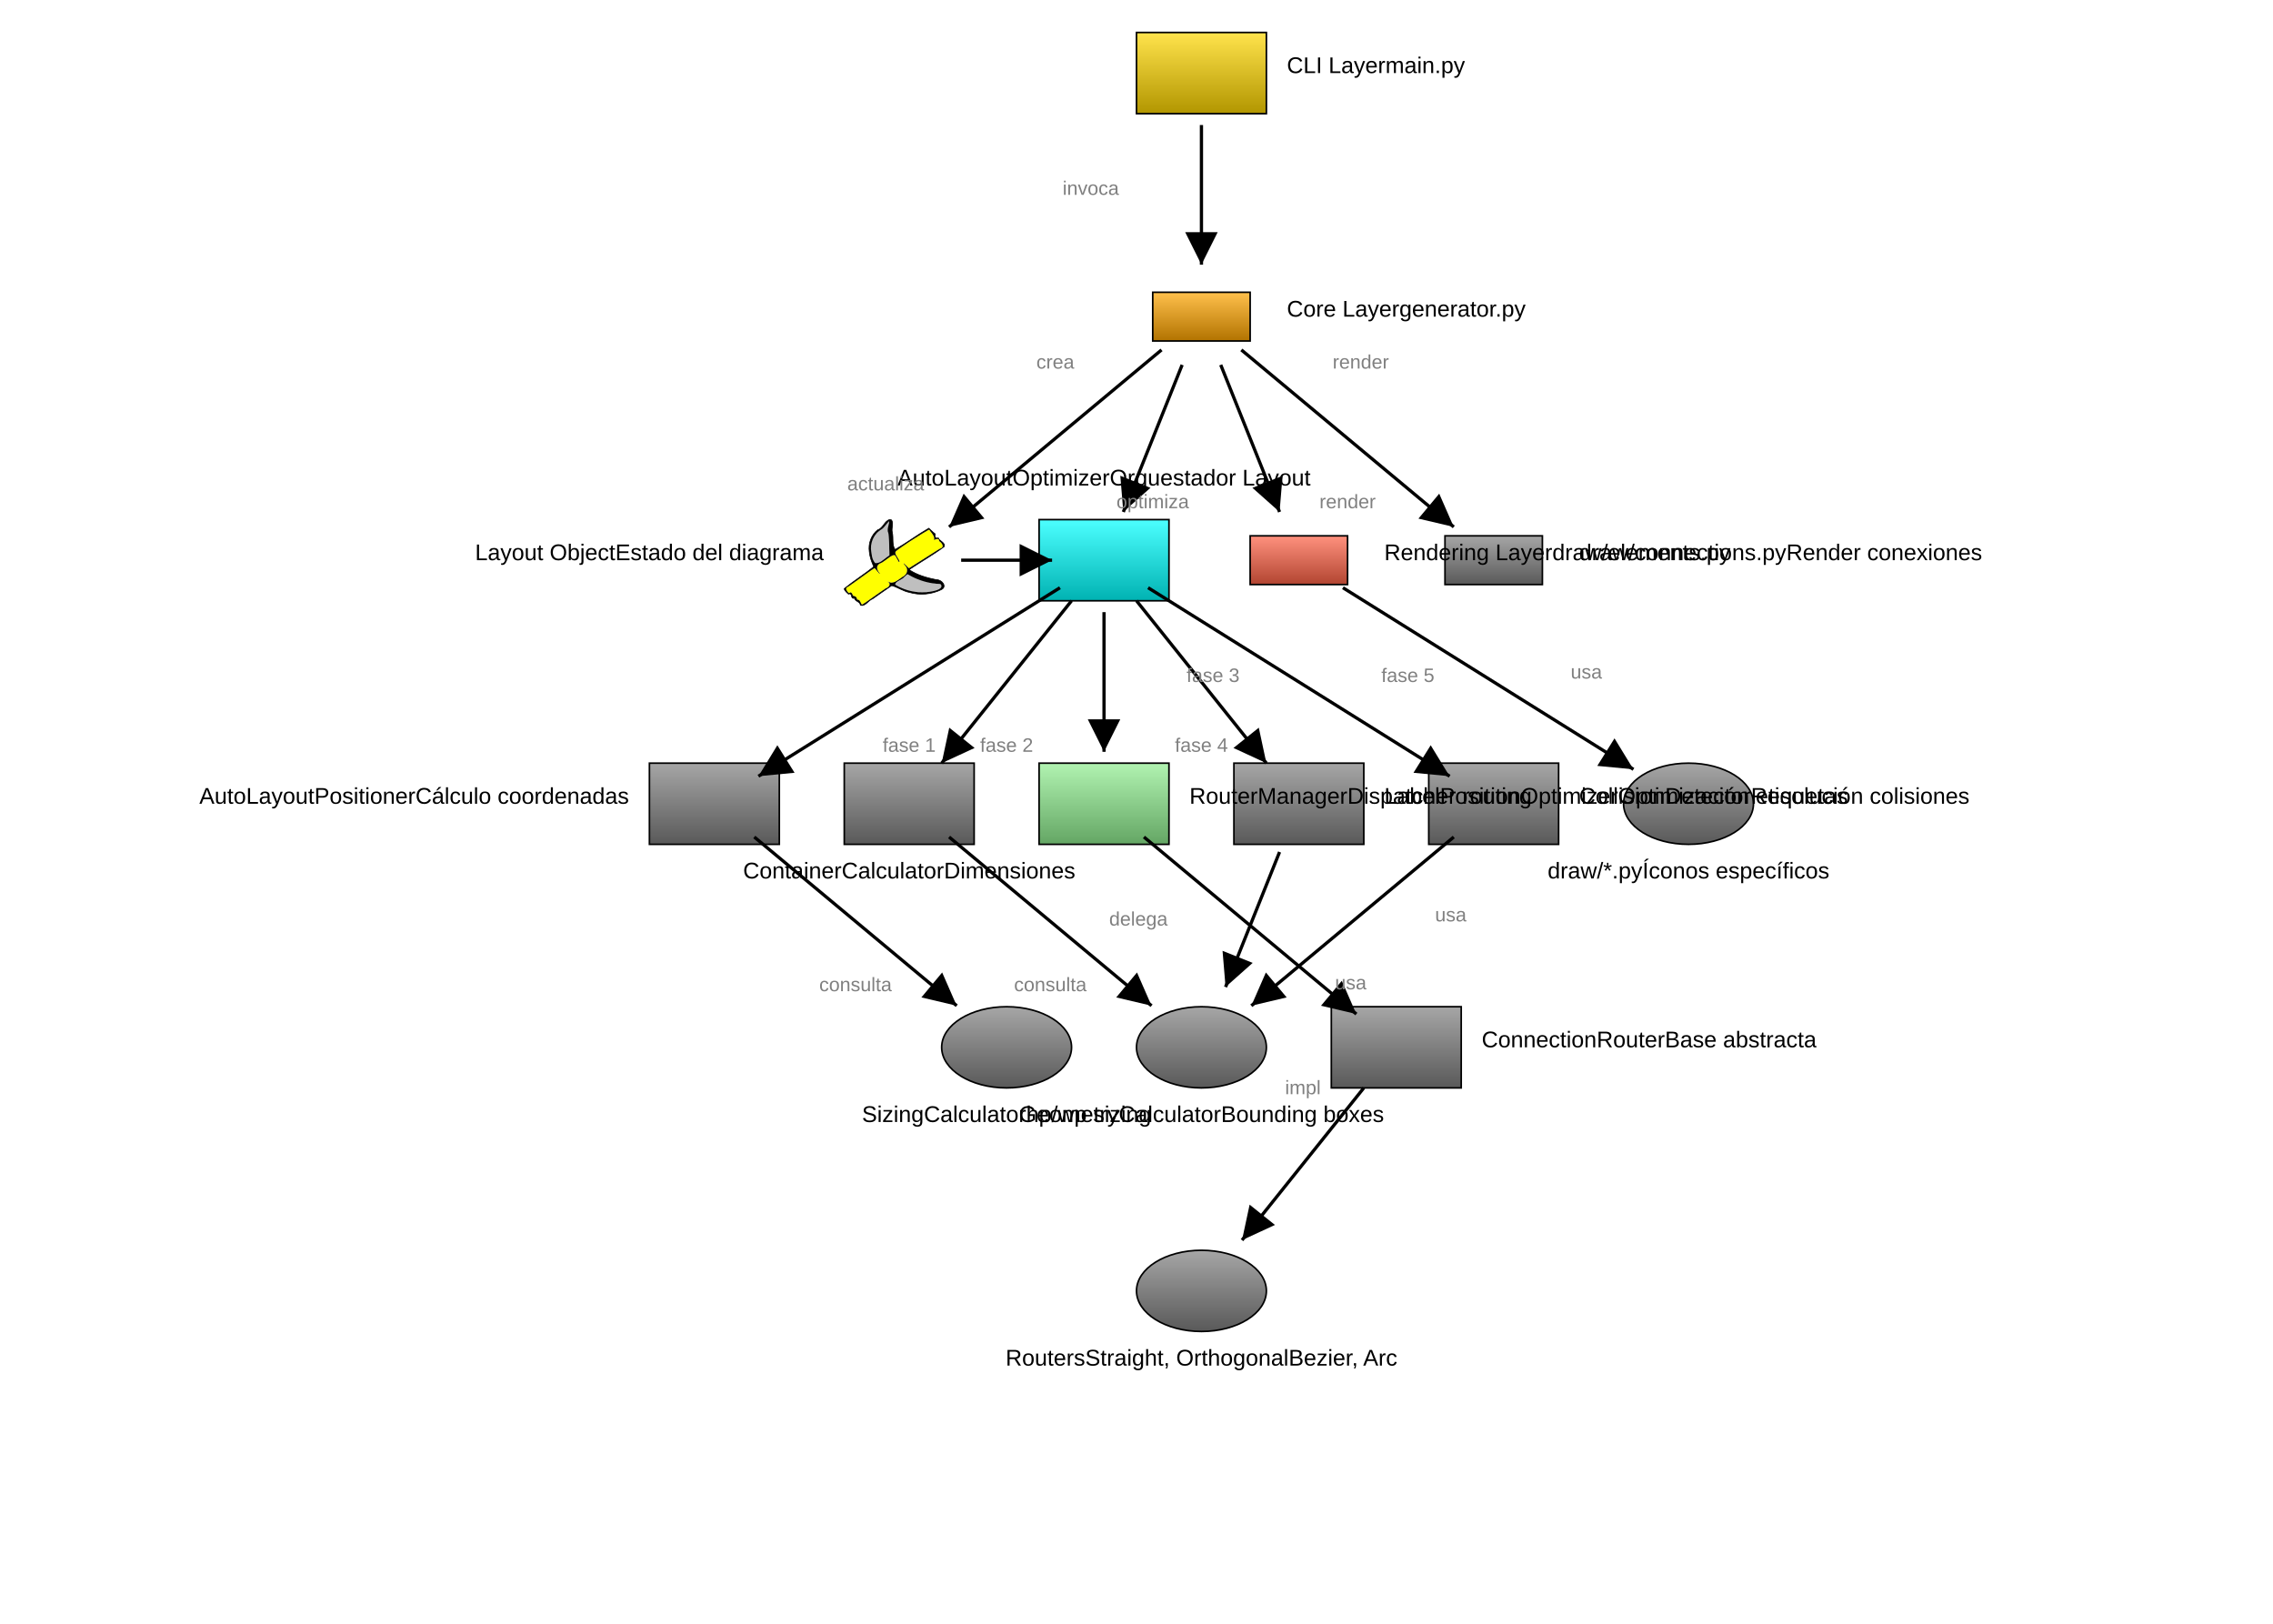
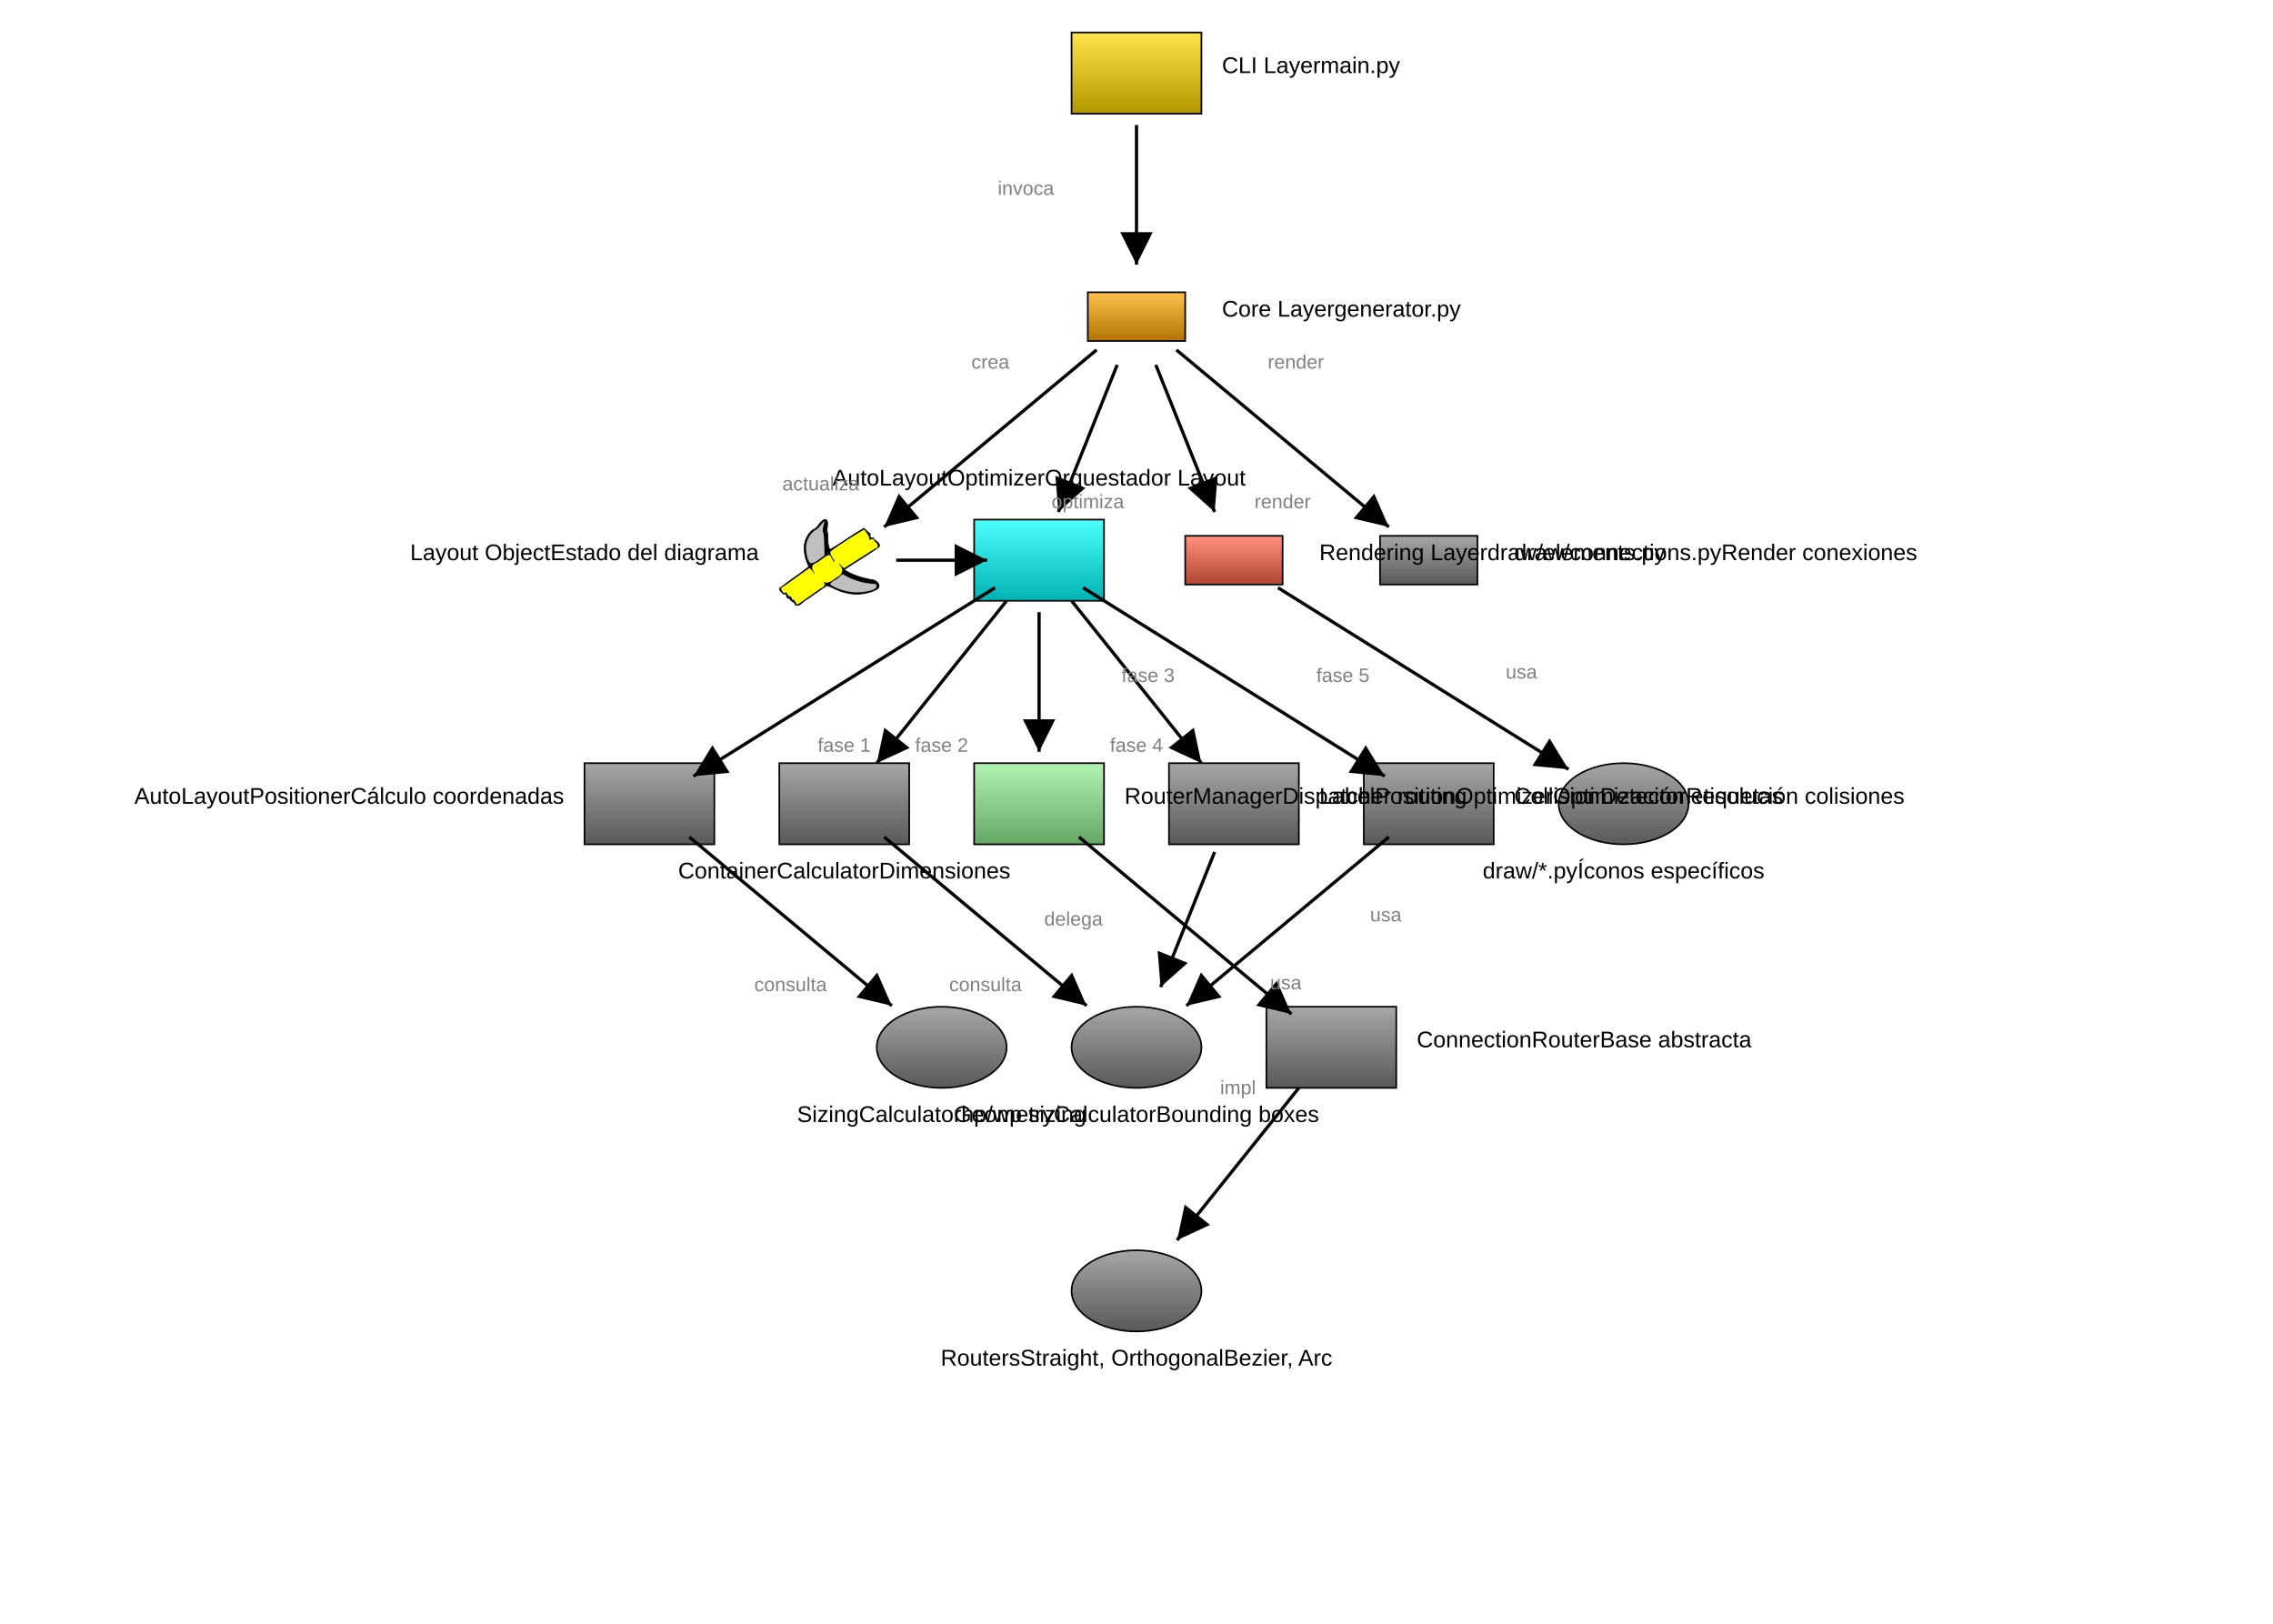
<svg xmlns="http://www.w3.org/2000/svg" baseProfile="full" height="1000" version="1.1" viewBox="0,0,1400,1000" width="1400">
  <defs>
    <marker id="arrow-end" markerHeight="10" markerWidth="10" orient="auto" refX="10" refY="5">
      <path d="M 0 0 L 10 5 L 0 10 z" fill="black" />
    </marker>
    <marker id="arrow-start" markerHeight="10" markerWidth="10" orient="auto" refX="0" refY="5">
      <path d="M 10 0 L 0 5 L 10 10 z" fill="black" />
    </marker>
    <linearGradient id="gradient-cli" x1="0%" x2="0%" y1="0%" y2="100%">
      <stop offset="0%" stop-color="#ffe34c" />
      <stop offset="100%" stop-color="#b29600" />
    </linearGradient>
    <linearGradient id="gradient-generator" x1="0%" x2="0%" y1="0%" y2="100%">
      <stop offset="0%" stop-color="#ffc04c" />
      <stop offset="100%" stop-color="#b27300" />
    </linearGradient>
    <linearGradient id="gradient-optimizer" x1="0%" x2="0%" y1="0%" y2="100%">
      <stop offset="0%" stop-color="#4cffff" />
      <stop offset="100%" stop-color="#00b2b2" />
    </linearGradient>
    <linearGradient id="gradient-positioner" x1="0%" x2="0%" y1="0%" y2="100%">
      <stop offset="0%" stop-color="#a6a6a6" />
      <stop offset="100%" stop-color="#595959" />
    </linearGradient>
    <linearGradient id="gradient-container-calc" x1="0%" x2="0%" y1="0%" y2="100%">
      <stop offset="0%" stop-color="#a6a6a6" />
      <stop offset="100%" stop-color="#595959" />
    </linearGradient>
    <linearGradient id="gradient-sizing" x1="0%" x2="0%" y1="0%" y2="100%">
      <stop offset="0%" stop-color="#a6a6a6" />
      <stop offset="100%" stop-color="#595959" />
    </linearGradient>
    <linearGradient id="gradient-geometry" x1="0%" x2="0%" y1="0%" y2="100%">
      <stop offset="0%" stop-color="#a6a6a6" />
      <stop offset="100%" stop-color="#595959" />
    </linearGradient>
    <linearGradient id="gradient-router-manager" x1="0%" x2="0%" y1="0%" y2="100%">
      <stop offset="0%" stop-color="#b1f3b1" />
      <stop offset="100%" stop-color="#64a664" />
    </linearGradient>
    <linearGradient id="gradient-router-base" x1="0%" x2="0%" y1="0%" y2="100%">
      <stop offset="0%" stop-color="#a6a6a6" />
      <stop offset="100%" stop-color="#595959" />
    </linearGradient>
    <linearGradient id="gradient-routers" x1="0%" x2="0%" y1="0%" y2="100%">
      <stop offset="0%" stop-color="#a6a6a6" />
      <stop offset="100%" stop-color="#595959" />
    </linearGradient>
    <linearGradient id="gradient-label-opt" x1="0%" x2="0%" y1="0%" y2="100%">
      <stop offset="0%" stop-color="#a6a6a6" />
      <stop offset="100%" stop-color="#595959" />
    </linearGradient>
    <linearGradient id="gradient-collision-det" x1="0%" x2="0%" y1="0%" y2="100%">
      <stop offset="0%" stop-color="#a6a6a6" />
      <stop offset="100%" stop-color="#595959" />
    </linearGradient>
    <linearGradient id="gradient-draw-elements" x1="0%" x2="0%" y1="0%" y2="100%">
      <stop offset="0%" stop-color="#ff917e" />
      <stop offset="100%" stop-color="#b24531" />
    </linearGradient>
    <linearGradient id="gradient-draw-connections" x1="0%" x2="0%" y1="0%" y2="100%">
      <stop offset="0%" stop-color="#a6a6a6" />
      <stop offset="100%" stop-color="#595959" />
    </linearGradient>
    <linearGradient id="gradient-draw-icons" x1="0%" x2="0%" y1="0%" y2="100%">
      <stop offset="0%" stop-color="#a6a6a6" />
      <stop offset="100%" stop-color="#595959" />
    </linearGradient>
  </defs>
-   <rect fill="url(#gradient-cli)" height="50" stroke="black" width="80" x="700.0" y="20" />
-   <rect fill="url(#gradient-generator)" height="30.0" stroke="black" width="60.0" x="710.0" y="180.0" />
-   <path d="m 33.383,8e-4 c -3.861,1.276 -4.632,6.375 -8.714,7.581 -4.764,3.802 -7.027,10.143 -6.166,16.126 0.332,3.889 1.752,7.574 3.294,11.123 C 14.744,40.509 7.02,45.292 0,51.014 c 0.009,1.604 2.572,3.522 3.123,4.068 3.252,-1.413 1.181,4.024 4.391,2.937 0.548,2.652 4.06,2.418 4.425,5.181 3.475,1.41 5.871,-3.609 9.042,-4.64 4.692,-3.27 9.332,-6.616 14.074,-9.815 4.492,1.25 8.363,4.127 12.984,5.036 7.804,2.363 16.436,1.566 23.73,-2.021 4.637,-2.283 0.27,-7.484 -3.512,-7.301 -7.08,-1.444 -14.27,-3.366 -20.325,-7.461 8.566,-5.751 17.588,-10.816 25.892,-16.956 1.4,-2.94 -3.966,-4.451 -4.299,-6.523 -2.584,0.913 -2.666,-1.538 -2.349,-2.974 -1.639,-1.2 -3.727,-3.256 -4.683,-4.18 -8.531,4.923 -16.408,10.89 -24.954,15.789 -2.407,-3.723 -1.014,-8.565 -2.011,-12.734 -0.858,-2.879 1.401,-7.49 -0.91,-9.338 L 33.968,0.049 33.383,0 Z m -0.187,0.891 c 0.307,3.056 -2.296,6.005 -0.538,9.156 0.676,5.46 0.605,10.972 0.7,16.462 -3.362,1.818 -6.593,6.282 -10.532,5.583 C 20.299,29.426 20.202,25.236 19.716,21.748 19.537,15.919 22.465,9.915 27.693,7.117 29.982,5.458 31.38,2.921 33.196,0.892 Z m 29.594,6.439 c 1.468,2.535 4.402,4.608 3.58,7.658 1.62,-0.525 3.841,-1.75 3.772,0.866 2.411,1.438 4.433,4.937 0.367,5.69 -7.523,4.961 -15.19,9.699 -22.796,14.53 -0.922,-1.074 -5.605,-6.126 -3.166,-2.691 3.265,2.949 2.283,7.386 -1.678,9.051 -3.098,2.163 -7.066,6.086 -10.817,3.161 2.84,1.602 1.263,4.593 -1.565,5.268 -5.793,4.028 -11.479,8.345 -17.461,12.156 C 11.925,61.347 11.677,58.839 9.395,59.165 9.428,57.047 7.922,56.52 6.43,56.329 6.05,54.978 5.144,52.721 3.569,54.452 1.89,53.17 -0.134,50.232 3.122,49.497 9.528,44.959 15.785,40.209 22.282,35.799 c 1.534,0.805 3.739,5.001 4.03,4.096 -2.476,-2.378 -3.286,-6.738 0.844,-7.771 3.4,-1.609 6.755,-5.67 9.964,-6.033 1.665,1.041 2.759,5.711 3.725,5.183 -0.248,-2.839 -5.47,-6.435 -1.878,-8.598 7.428,-5.488 15.297,-10.356 23.223,-15.079 l 0.601,-0.265 z m -16.048,32.976 c 7.332,4.475 15.827,7.108 24.431,7.288 2.959,3.628 -4.241,5.122 -6.893,5.565 -9.078,1.721 -18.817,-0.227 -26.633,-5.08 0.095,-2.885 5.252,-3.33 6.821,-5.915 0.759,-0.619 1.512,-1.244 2.274,-1.859 z" fill="black" stroke="black" stroke-width="0.5" transform="translate(520.0,320) scale(0.8333333)" />
-   <path d="m 12.421,61.7 c -0.902,-1.952 -1.52,-2.59 -2.51,-2.59 -0.366,0 -0.394,-0.037 -0.534,-0.712 -0.192,-0.926 -0.841,-1.609 -1.798,-1.893 -0.367,-0.109 -0.758,-0.198 -0.868,-0.198 -0.132,0 -0.303,-0.286 -0.5,-0.833 -0.359,-1.001 -0.977,-1.715 -1.483,-1.715 -0.194,0 -0.55,0.122 -0.792,0.272 l -0.44,0.272 -0.62,-0.61 c -0.728,-0.717 -1.398,-1.903 -1.398,-2.474 0,-0.802 0.372,-1.2 1.532,-1.641 0.174,-0.066 2.639,-1.801 5.478,-3.854 12.106,-8.757 13.688,-9.854 13.984,-9.693 0.355,0.194 1.061,0.987 2.241,2.516 0.939,1.217 1.295,1.577 1.562,1.577 0.162,0 -0.013,-0.328 -0.555,-1.045 -2.205,-2.913 -1.752,-5.696 1.105,-6.788 1.095,-0.419 2.425,-1.284 5.174,-3.367 2.315,-1.755 3.87,-2.61 4.763,-2.62 0.538,-0.006 0.602,0.031 1.04,0.608 0.257,0.338 0.857,1.37 1.333,2.294 0.962,1.865 1.143,2.125 1.485,2.125 0.55,0 0.116,-1.191 -1.151,-3.161 -1.637,-2.545 -1.955,-3.523 -1.449,-4.452 0.322,-0.591 4.239,-3.42 9.844,-7.11 5.272,-3.47 14.436,-9.106 14.807,-9.106 0.104,0 0.25,0.129 0.324,0.287 0.074,0.158 0.576,0.852 1.115,1.544 1.899,2.436 2.449,3.615 2.312,4.955 -0.083,0.81 -0.056,0.833 0.645,0.54 1.949,-0.814 2.972,-0.576 2.972,0.691 0,0.275 0.119,0.442 0.509,0.712 1.237,0.858 2.167,2.284 2.167,3.325 0,0.516 -0.063,0.655 -0.481,1.074 -0.304,0.304 -0.718,0.552 -1.124,0.672 -0.373,0.111 -1.627,0.83 -2.991,1.715 -4.236,2.749 -19.173,12.223 -20.217,12.824 -0.097,0.056 -0.874,-0.637 -2.082,-1.859 -1.185,-1.198 -1.952,-1.885 -1.992,-1.783 -0.08,0.203 0.384,0.916 1.095,1.682 0.293,0.315 0.745,1.001 1.005,1.523 0.435,0.874 0.473,1.036 0.473,2.046 0,1.011 -0.037,1.172 -0.479,2.066 -0.542,1.096 -1.399,1.971 -2.524,2.575 -0.381,0.205 -1.237,0.775 -1.903,1.267 -3.189,2.357 -4.844,3.165 -6.507,3.179 -0.845,0.006 -1.073,-0.046 -1.848,-0.424 -1.208,-0.59 -1.212,-0.59 -0.581,-0.046 1.227,1.057 1.193,2.49 -0.087,3.644 -0.549,0.495 -1.416,0.993 -1.728,0.993 -0.101,0 -2.325,1.527 -4.943,3.394 -8.075,5.757 -12.392,8.713 -12.727,8.713 -0.078,0 -0.372,-0.497 -0.652,-1.106 z" fill="#ffff00" fill-rule="evenodd" stroke="#cbcbcb" stroke-width="0.061" transform="translate(520.0,320) scale(0.8333333)" />
-   <path d="m 22.489,31.526 c -0.644,-0.734 -1.396,-2.342 -1.757,-3.76 -0.432,-1.697 -0.883,-5.167 -0.882,-6.787 0.004,-5.564 2.986,-10.939 7.526,-13.568 1.006,-0.582 2.356,-1.975 4.136,-4.265 0.828,-1.065 1.544,-1.937 1.591,-1.937 0.171,0 -0.106,1.6 -0.623,3.596 -0.598,2.313 -0.619,3.41 -0.095,4.954 0.183,0.541 0.362,1.662 0.466,2.923 0.166,2.008 0.43,9.398 0.44,12.279 l 0.006,1.463 -1.133,0.768 c -0.623,0.422 -1.922,1.395 -2.887,2.162 -2.278,1.81 -3.763,2.566 -5.227,2.66 l -1.07,0.069 z" fill="#bfbfbf" fill-rule="evenodd" stroke="#cbcbcb" stroke-width="0.07" transform="translate(520.0,320) scale(0.8333333)" />
-   <path d="m 54.636,53.585 c -5.485,-0.529 -10.731,-2.116 -15.274,-4.62 -0.724,-0.399 -1.388,-0.784 -1.478,-0.855 -0.591,-0.475 0.836,-2.072 2.72,-3.043 1.859,-0.959 3.013,-1.723 3.553,-2.354 0.266,-0.311 0.963,-0.956 1.549,-1.433 l 1.064,-0.867 1.095,0.648 c 4.874,2.882 11.326,5.166 17.039,6.033 1.662,0.252 5.114,0.597 5.978,0.597 0.393,0 0.852,0.84 0.853,1.56 0.002,1.979 -3.896,3.534 -10.742,4.286 -1.216,0.134 -5.172,0.165 -6.358,0.051 z" fill="#bfbfbf" fill-rule="evenodd" stroke="#cbcbcb" stroke-width="0.07" transform="translate(520.0,320) scale(0.8333333)" />
-   <rect fill="url(#gradient-optimizer)" height="50" stroke="black" width="80" x="640.0" y="320" />
-   <rect fill="url(#gradient-positioner)" height="50" stroke="black" width="80" x="400.0" y="470" />
-   <rect fill="url(#gradient-container-calc)" height="50" stroke="black" width="80" x="520.0" y="470" />
-   <ellipse cx="620.0" cy="645.0" fill="url(#gradient-sizing)" rx="40.0" ry="25.0" stroke="black" />
-   <ellipse cx="740.0" cy="645.0" fill="url(#gradient-geometry)" rx="40.0" ry="25.0" stroke="black" />
-   <rect fill="url(#gradient-router-manager)" height="50" stroke="black" width="80" x="640.0" y="470" />
-   <rect fill="url(#gradient-router-base)" height="50" stroke="black" width="80" x="820.0" y="620" />
-   <ellipse cx="740.0" cy="795.0" fill="url(#gradient-routers)" rx="40.0" ry="25.0" stroke="black" />
-   <rect fill="url(#gradient-label-opt)" height="50" stroke="black" width="80" x="760.0" y="470" />
-   <rect fill="url(#gradient-collision-det)" height="50" stroke="black" width="80" x="880.0" y="470" />
-   <rect fill="url(#gradient-draw-elements)" height="30.0" stroke="black" width="60.0" x="770.0" y="330.0" />
-   <rect fill="url(#gradient-draw-connections)" height="30.0" stroke="black" width="60.0" x="890.0" y="330.0" />
-   <ellipse cx="1040.0" cy="495.0" fill="url(#gradient-draw-icons)" rx="40.0" ry="25.0" stroke="black" />
-   <line marker-end="url(#arrow-end)" stroke="black" stroke-width="2" x1="740.0" x2="740.0" y1="77.0" y2="163.0" />
-   <line marker-end="url(#arrow-end)" stroke="black" stroke-width="2" x1="715.417" x2="584.583" y1="215.486" y2="324.514" />
-   <line marker-end="url(#arrow-end)" stroke="black" stroke-width="2" x1="728.115" x2="691.885" y1="224.711" y2="315.289" />
-   <line marker-end="url(#arrow-end)" stroke="black" stroke-width="2" x1="652.864" x2="467.136" y1="361.96" y2="478.04" />
-   <line marker-end="url(#arrow-end)" stroke="black" stroke-width="2" x1="660.01" x2="579.99" y1="369.988" y2="470.012" />
-   <line marker-end="url(#arrow-end)" stroke="black" stroke-width="2" x1="680.0" x2="680.0" y1="377.0" y2="463.0" />
-   <line marker-end="url(#arrow-end)" stroke="black" stroke-width="2" x1="699.99" x2="780.01" y1="369.988" y2="470.012" />
-   <line marker-end="url(#arrow-end)" stroke="black" stroke-width="2" x1="707.136" x2="892.864" y1="361.96" y2="478.04" />
-   <line marker-end="url(#arrow-end)" stroke="black" stroke-width="2" x1="464.583" x2="589.271" y1="515.486" y2="619.393" />
-   <line marker-end="url(#arrow-end)" stroke="black" stroke-width="2" x1="584.583" x2="709.271" y1="515.486" y2="619.393" />
-   <line marker-end="url(#arrow-end)" stroke="black" stroke-width="2" x1="704.583" x2="835.417" y1="515.486" y2="624.514" />
-   <line marker-end="url(#arrow-end)" stroke="black" stroke-width="2" x1="840.01" x2="764.988" y1="669.988" y2="763.765" />
-   <line marker-end="url(#arrow-end)" stroke="black" stroke-width="2" x1="788.115" x2="754.856" y1="524.711" y2="607.861" />
-   <line marker-end="url(#arrow-end)" stroke="black" stroke-width="2" x1="895.417" x2="770.729" y1="515.486" y2="619.393" />
-   <line marker-start="url(#arrow-start)" stroke="black" stroke-width="2" x1="648.0" x2="592.0" y1="345.0" y2="345.0" />
-   <line marker-end="url(#arrow-end)" stroke="black" stroke-width="2" x1="751.885" x2="788.115" y1="224.711" y2="315.289" />
-   <line marker-end="url(#arrow-end)" stroke="black" stroke-width="2" x1="764.583" x2="895.417" y1="215.486" y2="324.514" />
-   <line marker-end="url(#arrow-end)" stroke="black" stroke-width="2" x1="827.136" x2="1006.08" y1="361.96" y2="473.8" />
-   <text fill="black" font-family="Arial, sans-serif" font-size="14px" text-anchor="start" x="792.6" y="45.0">CLI Layer
+   <rect fill="url(#gradient-cli)" height="50" stroke="black" width="80" x="660.0" y="20" />
+   <rect fill="url(#gradient-generator)" height="30.0" stroke="black" width="60.0" x="670.0" y="180.0" />
+   <path d="m 33.383,8e-4 c -3.861,1.276 -4.632,6.375 -8.714,7.581 -4.764,3.802 -7.027,10.143 -6.166,16.126 0.332,3.889 1.752,7.574 3.294,11.123 C 14.744,40.509 7.02,45.292 0,51.014 c 0.009,1.604 2.572,3.522 3.123,4.068 3.252,-1.413 1.181,4.024 4.391,2.937 0.548,2.652 4.06,2.418 4.425,5.181 3.475,1.41 5.871,-3.609 9.042,-4.64 4.692,-3.27 9.332,-6.616 14.074,-9.815 4.492,1.25 8.363,4.127 12.984,5.036 7.804,2.363 16.436,1.566 23.73,-2.021 4.637,-2.283 0.27,-7.484 -3.512,-7.301 -7.08,-1.444 -14.27,-3.366 -20.325,-7.461 8.566,-5.751 17.588,-10.816 25.892,-16.956 1.4,-2.94 -3.966,-4.451 -4.299,-6.523 -2.584,0.913 -2.666,-1.538 -2.349,-2.974 -1.639,-1.2 -3.727,-3.256 -4.683,-4.18 -8.531,4.923 -16.408,10.89 -24.954,15.789 -2.407,-3.723 -1.014,-8.565 -2.011,-12.734 -0.858,-2.879 1.401,-7.49 -0.91,-9.338 L 33.968,0.049 33.383,0 Z m -0.187,0.891 c 0.307,3.056 -2.296,6.005 -0.538,9.156 0.676,5.46 0.605,10.972 0.7,16.462 -3.362,1.818 -6.593,6.282 -10.532,5.583 C 20.299,29.426 20.202,25.236 19.716,21.748 19.537,15.919 22.465,9.915 27.693,7.117 29.982,5.458 31.38,2.921 33.196,0.892 Z m 29.594,6.439 c 1.468,2.535 4.402,4.608 3.58,7.658 1.62,-0.525 3.841,-1.75 3.772,0.866 2.411,1.438 4.433,4.937 0.367,5.69 -7.523,4.961 -15.19,9.699 -22.796,14.53 -0.922,-1.074 -5.605,-6.126 -3.166,-2.691 3.265,2.949 2.283,7.386 -1.678,9.051 -3.098,2.163 -7.066,6.086 -10.817,3.161 2.84,1.602 1.263,4.593 -1.565,5.268 -5.793,4.028 -11.479,8.345 -17.461,12.156 C 11.925,61.347 11.677,58.839 9.395,59.165 9.428,57.047 7.922,56.52 6.43,56.329 6.05,54.978 5.144,52.721 3.569,54.452 1.89,53.17 -0.134,50.232 3.122,49.497 9.528,44.959 15.785,40.209 22.282,35.799 c 1.534,0.805 3.739,5.001 4.03,4.096 -2.476,-2.378 -3.286,-6.738 0.844,-7.771 3.4,-1.609 6.755,-5.67 9.964,-6.033 1.665,1.041 2.759,5.711 3.725,5.183 -0.248,-2.839 -5.47,-6.435 -1.878,-8.598 7.428,-5.488 15.297,-10.356 23.223,-15.079 l 0.601,-0.265 z m -16.048,32.976 c 7.332,4.475 15.827,7.108 24.431,7.288 2.959,3.628 -4.241,5.122 -6.893,5.565 -9.078,1.721 -18.817,-0.227 -26.633,-5.08 0.095,-2.885 5.252,-3.33 6.821,-5.915 0.759,-0.619 1.512,-1.244 2.274,-1.859 z" fill="black" stroke="black" stroke-width="0.5" transform="translate(480.0,320) scale(0.8333333)" />
+   <path d="m 12.421,61.7 c -0.902,-1.952 -1.52,-2.59 -2.51,-2.59 -0.366,0 -0.394,-0.037 -0.534,-0.712 -0.192,-0.926 -0.841,-1.609 -1.798,-1.893 -0.367,-0.109 -0.758,-0.198 -0.868,-0.198 -0.132,0 -0.303,-0.286 -0.5,-0.833 -0.359,-1.001 -0.977,-1.715 -1.483,-1.715 -0.194,0 -0.55,0.122 -0.792,0.272 l -0.44,0.272 -0.62,-0.61 c -0.728,-0.717 -1.398,-1.903 -1.398,-2.474 0,-0.802 0.372,-1.2 1.532,-1.641 0.174,-0.066 2.639,-1.801 5.478,-3.854 12.106,-8.757 13.688,-9.854 13.984,-9.693 0.355,0.194 1.061,0.987 2.241,2.516 0.939,1.217 1.295,1.577 1.562,1.577 0.162,0 -0.013,-0.328 -0.555,-1.045 -2.205,-2.913 -1.752,-5.696 1.105,-6.788 1.095,-0.419 2.425,-1.284 5.174,-3.367 2.315,-1.755 3.87,-2.61 4.763,-2.62 0.538,-0.006 0.602,0.031 1.04,0.608 0.257,0.338 0.857,1.37 1.333,2.294 0.962,1.865 1.143,2.125 1.485,2.125 0.55,0 0.116,-1.191 -1.151,-3.161 -1.637,-2.545 -1.955,-3.523 -1.449,-4.452 0.322,-0.591 4.239,-3.42 9.844,-7.11 5.272,-3.47 14.436,-9.106 14.807,-9.106 0.104,0 0.25,0.129 0.324,0.287 0.074,0.158 0.576,0.852 1.115,1.544 1.899,2.436 2.449,3.615 2.312,4.955 -0.083,0.81 -0.056,0.833 0.645,0.54 1.949,-0.814 2.972,-0.576 2.972,0.691 0,0.275 0.119,0.442 0.509,0.712 1.237,0.858 2.167,2.284 2.167,3.325 0,0.516 -0.063,0.655 -0.481,1.074 -0.304,0.304 -0.718,0.552 -1.124,0.672 -0.373,0.111 -1.627,0.83 -2.991,1.715 -4.236,2.749 -19.173,12.223 -20.217,12.824 -0.097,0.056 -0.874,-0.637 -2.082,-1.859 -1.185,-1.198 -1.952,-1.885 -1.992,-1.783 -0.08,0.203 0.384,0.916 1.095,1.682 0.293,0.315 0.745,1.001 1.005,1.523 0.435,0.874 0.473,1.036 0.473,2.046 0,1.011 -0.037,1.172 -0.479,2.066 -0.542,1.096 -1.399,1.971 -2.524,2.575 -0.381,0.205 -1.237,0.775 -1.903,1.267 -3.189,2.357 -4.844,3.165 -6.507,3.179 -0.845,0.006 -1.073,-0.046 -1.848,-0.424 -1.208,-0.59 -1.212,-0.59 -0.581,-0.046 1.227,1.057 1.193,2.49 -0.087,3.644 -0.549,0.495 -1.416,0.993 -1.728,0.993 -0.101,0 -2.325,1.527 -4.943,3.394 -8.075,5.757 -12.392,8.713 -12.727,8.713 -0.078,0 -0.372,-0.497 -0.652,-1.106 z" fill="#ffff00" fill-rule="evenodd" stroke="#cbcbcb" stroke-width="0.061" transform="translate(480.0,320) scale(0.8333333)" />
+   <path d="m 22.489,31.526 c -0.644,-0.734 -1.396,-2.342 -1.757,-3.76 -0.432,-1.697 -0.883,-5.167 -0.882,-6.787 0.004,-5.564 2.986,-10.939 7.526,-13.568 1.006,-0.582 2.356,-1.975 4.136,-4.265 0.828,-1.065 1.544,-1.937 1.591,-1.937 0.171,0 -0.106,1.6 -0.623,3.596 -0.598,2.313 -0.619,3.41 -0.095,4.954 0.183,0.541 0.362,1.662 0.466,2.923 0.166,2.008 0.43,9.398 0.44,12.279 l 0.006,1.463 -1.133,0.768 c -0.623,0.422 -1.922,1.395 -2.887,2.162 -2.278,1.81 -3.763,2.566 -5.227,2.66 l -1.07,0.069 z" fill="#bfbfbf" fill-rule="evenodd" stroke="#cbcbcb" stroke-width="0.07" transform="translate(480.0,320) scale(0.8333333)" />
+   <path d="m 54.636,53.585 c -5.485,-0.529 -10.731,-2.116 -15.274,-4.62 -0.724,-0.399 -1.388,-0.784 -1.478,-0.855 -0.591,-0.475 0.836,-2.072 2.72,-3.043 1.859,-0.959 3.013,-1.723 3.553,-2.354 0.266,-0.311 0.963,-0.956 1.549,-1.433 l 1.064,-0.867 1.095,0.648 c 4.874,2.882 11.326,5.166 17.039,6.033 1.662,0.252 5.114,0.597 5.978,0.597 0.393,0 0.852,0.84 0.853,1.56 0.002,1.979 -3.896,3.534 -10.742,4.286 -1.216,0.134 -5.172,0.165 -6.358,0.051 z" fill="#bfbfbf" fill-rule="evenodd" stroke="#cbcbcb" stroke-width="0.07" transform="translate(480.0,320) scale(0.8333333)" />
+   <rect fill="url(#gradient-optimizer)" height="50" stroke="black" width="80" x="600.0" y="320" />
+   <rect fill="url(#gradient-positioner)" height="50" stroke="black" width="80" x="360.0" y="470" />
+   <rect fill="url(#gradient-container-calc)" height="50" stroke="black" width="80" x="480.0" y="470" />
+   <ellipse cx="580.0" cy="645.0" fill="url(#gradient-sizing)" rx="40.0" ry="25.0" stroke="black" />
+   <ellipse cx="700.0" cy="645.0" fill="url(#gradient-geometry)" rx="40.0" ry="25.0" stroke="black" />
+   <rect fill="url(#gradient-router-manager)" height="50" stroke="black" width="80" x="600.0" y="470" />
+   <rect fill="url(#gradient-router-base)" height="50" stroke="black" width="80" x="780.0" y="620" />
+   <ellipse cx="700.0" cy="795.0" fill="url(#gradient-routers)" rx="40.0" ry="25.0" stroke="black" />
+   <rect fill="url(#gradient-label-opt)" height="50" stroke="black" width="80" x="720.0" y="470" />
+   <rect fill="url(#gradient-collision-det)" height="50" stroke="black" width="80" x="840.0" y="470" />
+   <rect fill="url(#gradient-draw-elements)" height="30.0" stroke="black" width="60.0" x="730.0" y="330.0" />
+   <rect fill="url(#gradient-draw-connections)" height="30.0" stroke="black" width="60.0" x="850.0" y="330.0" />
+   <ellipse cx="1000.0" cy="495.0" fill="url(#gradient-draw-icons)" rx="40.0" ry="25.0" stroke="black" />
+   <line marker-end="url(#arrow-end)" stroke="black" stroke-width="2" x1="700.0" x2="700.0" y1="77.0" y2="163.0" />
+   <line marker-end="url(#arrow-end)" stroke="black" stroke-width="2" x1="675.417" x2="544.583" y1="215.486" y2="324.514" />
+   <line marker-end="url(#arrow-end)" stroke="black" stroke-width="2" x1="688.115" x2="651.885" y1="224.711" y2="315.289" />
+   <line marker-end="url(#arrow-end)" stroke="black" stroke-width="2" x1="612.864" x2="427.136" y1="361.96" y2="478.04" />
+   <line marker-end="url(#arrow-end)" stroke="black" stroke-width="2" x1="620.01" x2="539.99" y1="369.988" y2="470.012" />
+   <line marker-end="url(#arrow-end)" stroke="black" stroke-width="2" x1="640.0" x2="640.0" y1="377.0" y2="463.0" />
+   <line marker-end="url(#arrow-end)" stroke="black" stroke-width="2" x1="659.99" x2="740.01" y1="369.988" y2="470.012" />
+   <line marker-end="url(#arrow-end)" stroke="black" stroke-width="2" x1="667.136" x2="852.864" y1="361.96" y2="478.04" />
+   <line marker-end="url(#arrow-end)" stroke="black" stroke-width="2" x1="424.583" x2="549.271" y1="515.486" y2="619.393" />
+   <line marker-end="url(#arrow-end)" stroke="black" stroke-width="2" x1="544.583" x2="669.271" y1="515.486" y2="619.393" />
+   <line marker-end="url(#arrow-end)" stroke="black" stroke-width="2" x1="664.583" x2="795.417" y1="515.486" y2="624.514" />
+   <line marker-end="url(#arrow-end)" stroke="black" stroke-width="2" x1="800.01" x2="724.988" y1="669.988" y2="763.765" />
+   <line marker-end="url(#arrow-end)" stroke="black" stroke-width="2" x1="748.115" x2="714.856" y1="524.711" y2="607.861" />
+   <line marker-end="url(#arrow-end)" stroke="black" stroke-width="2" x1="855.417" x2="730.729" y1="515.486" y2="619.393" />
+   <line marker-start="url(#arrow-start)" stroke="black" stroke-width="2" x1="608.0" x2="552.0" y1="345.0" y2="345.0" />
+   <line marker-end="url(#arrow-end)" stroke="black" stroke-width="2" x1="711.885" x2="748.115" y1="224.711" y2="315.289" />
+   <line marker-end="url(#arrow-end)" stroke="black" stroke-width="2" x1="724.583" x2="855.417" y1="215.486" y2="324.514" />
+   <line marker-end="url(#arrow-end)" stroke="black" stroke-width="2" x1="787.136" x2="966.08" y1="361.96" y2="473.8" />
+   <text fill="black" font-family="Arial, sans-serif" font-size="14px" text-anchor="start" x="752.6" y="45.0">CLI Layer
main.py</text>
-   <text fill="black" font-family="Arial, sans-serif" font-size="14px" text-anchor="start" x="792.6" y="195.0">Core Layer
+   <text fill="black" font-family="Arial, sans-serif" font-size="14px" text-anchor="start" x="752.6" y="195.0">Core Layer
generator.py</text>
-   <text fill="black" font-family="Arial, sans-serif" font-size="14px" text-anchor="end" x="507.4" y="345.0">Layout Object
+   <text fill="black" font-family="Arial, sans-serif" font-size="14px" text-anchor="end" x="467.4" y="345.0">Layout Object
Estado del diagrama</text>
-   <text fill="black" font-family="Arial, sans-serif" font-size="14px" text-anchor="middle" x="680.0" y="299.0">AutoLayoutOptimizer
+   <text fill="black" font-family="Arial, sans-serif" font-size="14px" text-anchor="middle" x="640.0" y="299.0">AutoLayoutOptimizer
Orquestador Layout</text>
-   <text fill="black" font-family="Arial, sans-serif" font-size="14px" text-anchor="end" x="387.4" y="495.0">AutoLayoutPositioner
+   <text fill="black" font-family="Arial, sans-serif" font-size="14px" text-anchor="end" x="347.4" y="495.0">AutoLayoutPositioner
Cálculo coordenadas</text>
-   <text fill="black" font-family="Arial, sans-serif" font-size="14px" text-anchor="middle" x="560.0" y="541.0">ContainerCalculator
+   <text fill="black" font-family="Arial, sans-serif" font-size="14px" text-anchor="middle" x="520.0" y="541.0">ContainerCalculator
Dimensiones</text>
-   <text fill="black" font-family="Arial, sans-serif" font-size="14px" text-anchor="middle" x="620.0" y="691.0">SizingCalculator
+   <text fill="black" font-family="Arial, sans-serif" font-size="14px" text-anchor="middle" x="580.0" y="691.0">SizingCalculator
hp/wp sizing</text>
-   <text fill="black" font-family="Arial, sans-serif" font-size="14px" text-anchor="middle" x="740.0" y="691.0">GeometryCalculator
+   <text fill="black" font-family="Arial, sans-serif" font-size="14px" text-anchor="middle" x="700.0" y="691.0">GeometryCalculator
Bounding boxes</text>
-   <text fill="black" font-family="Arial, sans-serif" font-size="14px" text-anchor="start" x="732.6" y="495.0">RouterManager
+   <text fill="black" font-family="Arial, sans-serif" font-size="14px" text-anchor="start" x="692.6" y="495.0">RouterManager
Dispatcher routing</text>
-   <text fill="black" font-family="Arial, sans-serif" font-size="14px" text-anchor="start" x="912.6" y="645.0">ConnectionRouter
+   <text fill="black" font-family="Arial, sans-serif" font-size="14px" text-anchor="start" x="872.6" y="645.0">ConnectionRouter
Base abstracta</text>
-   <text fill="black" font-family="Arial, sans-serif" font-size="14px" text-anchor="middle" x="740.0" y="841.0">Routers
+   <text fill="black" font-family="Arial, sans-serif" font-size="14px" text-anchor="middle" x="700.0" y="841.0">Routers
Straight, Orthogonal
Bezier, Arc</text>
-   <text fill="black" font-family="Arial, sans-serif" font-size="14px" text-anchor="start" x="852.6" y="495.0">LabelPositionOptimizer
+   <text fill="black" font-family="Arial, sans-serif" font-size="14px" text-anchor="start" x="812.6" y="495.0">LabelPositionOptimizer
Optimización etiquetas</text>
-   <text fill="black" font-family="Arial, sans-serif" font-size="14px" text-anchor="start" x="972.6" y="495.0">CollisionDetector
+   <text fill="black" font-family="Arial, sans-serif" font-size="14px" text-anchor="start" x="932.6" y="495.0">CollisionDetector
Resolución colisiones</text>
-   <text fill="black" font-family="Arial, sans-serif" font-size="14px" text-anchor="start" x="852.6" y="345.0">Rendering Layer
+   <text fill="black" font-family="Arial, sans-serif" font-size="14px" text-anchor="start" x="812.6" y="345.0">Rendering Layer
draw/elements.py</text>
-   <text fill="black" font-family="Arial, sans-serif" font-size="14px" text-anchor="start" x="972.6" y="345.0">draw/connections.py
+   <text fill="black" font-family="Arial, sans-serif" font-size="14px" text-anchor="start" x="932.6" y="345.0">draw/connections.py
Render conexiones</text>
-   <text fill="black" font-family="Arial, sans-serif" font-size="14px" text-anchor="middle" x="1040.0" y="541.0">draw/*.py
+   <text fill="black" font-family="Arial, sans-serif" font-size="14px" text-anchor="middle" x="1000.0" y="541.0">draw/*.py
Íconos específicos</text>
-   <text fill="gray" font-family="Arial, sans-serif" font-size="12px" text-anchor="end" x="689.2" y="120.0">invoca</text>
-   <text fill="gray" font-family="Arial, sans-serif" font-size="12px" text-anchor="middle" x="650.0" y="227.0">crea</text>
-   <text fill="gray" font-family="Arial, sans-serif" font-size="12px" text-anchor="middle" x="710.0" y="313.0">optimiza</text>
-   <text fill="gray" font-family="Arial, sans-serif" font-size="12px" text-anchor="middle" x="560.0" y="463.0">fase 1</text>
-   <text fill="gray" font-family="Arial, sans-serif" font-size="12px" text-anchor="middle" x="620.0" y="463.0">fase 2</text>
-   <text fill="gray" font-family="Arial, sans-serif" font-size="12px" text-anchor="start" x="730.8" y="420.0">fase 3</text>
-   <text fill="gray" font-family="Arial, sans-serif" font-size="12px" text-anchor="middle" x="740.0" y="463.0">fase 4</text>
-   <text fill="gray" font-family="Arial, sans-serif" font-size="12px" text-anchor="start" x="850.8" y="420.0">fase 5</text>
-   <text fill="gray" font-family="Arial, sans-serif" font-size="12px" text-anchor="middle" x="526.927" y="610.439">consulta</text>
-   <text fill="gray" font-family="Arial, sans-serif" font-size="12px" text-anchor="middle" x="646.927" y="610.439">consulta</text>
-   <text fill="gray" font-family="Arial, sans-serif" font-size="12px" text-anchor="end" x="719.2" y="570.0">delega</text>
-   <text fill="gray" font-family="Arial, sans-serif" font-size="12px" text-anchor="middle" x="802.499" y="673.877">impl</text>
-   <text fill="gray" font-family="Arial, sans-serif" font-size="12px" text-anchor="start" x="822.286" y="609.286">usa</text>
-   <text fill="gray" font-family="Arial, sans-serif" font-size="12px" text-anchor="start" x="883.873" y="567.439">usa</text>
-   <text fill="gray" font-family="Arial, sans-serif" font-size="12px" text-anchor="end" x="569.2" y="302.0">actualiza</text>
-   <text fill="gray" font-family="Arial, sans-serif" font-size="12px" text-anchor="start" x="820.8" y="227.0">render</text>
-   <text fill="gray" font-family="Arial, sans-serif" font-size="12px" text-anchor="middle" x="830.0" y="313.0">render</text>
-   <text fill="gray" font-family="Arial, sans-serif" font-size="12px" text-anchor="start" x="967.408" y="417.88">usa</text>
+   <text fill="gray" font-family="Arial, sans-serif" font-size="12px" text-anchor="end" x="649.2" y="120.0">invoca</text>
+   <text fill="gray" font-family="Arial, sans-serif" font-size="12px" text-anchor="middle" x="610.0" y="227.0">crea</text>
+   <text fill="gray" font-family="Arial, sans-serif" font-size="12px" text-anchor="middle" x="670.0" y="313.0">optimiza</text>
+   <text fill="gray" font-family="Arial, sans-serif" font-size="12px" text-anchor="middle" x="520.0" y="463.0">fase 1</text>
+   <text fill="gray" font-family="Arial, sans-serif" font-size="12px" text-anchor="middle" x="580.0" y="463.0">fase 2</text>
+   <text fill="gray" font-family="Arial, sans-serif" font-size="12px" text-anchor="start" x="690.8" y="420.0">fase 3</text>
+   <text fill="gray" font-family="Arial, sans-serif" font-size="12px" text-anchor="middle" x="700.0" y="463.0">fase 4</text>
+   <text fill="gray" font-family="Arial, sans-serif" font-size="12px" text-anchor="start" x="810.8" y="420.0">fase 5</text>
+   <text fill="gray" font-family="Arial, sans-serif" font-size="12px" text-anchor="middle" x="486.927" y="610.439">consulta</text>
+   <text fill="gray" font-family="Arial, sans-serif" font-size="12px" text-anchor="middle" x="606.927" y="610.439">consulta</text>
+   <text fill="gray" font-family="Arial, sans-serif" font-size="12px" text-anchor="end" x="679.2" y="570.0">delega</text>
+   <text fill="gray" font-family="Arial, sans-serif" font-size="12px" text-anchor="middle" x="762.499" y="673.877">impl</text>
+   <text fill="gray" font-family="Arial, sans-serif" font-size="12px" text-anchor="start" x="782.286" y="609.286">usa</text>
+   <text fill="gray" font-family="Arial, sans-serif" font-size="12px" text-anchor="start" x="843.873" y="567.439">usa</text>
+   <text fill="gray" font-family="Arial, sans-serif" font-size="12px" text-anchor="end" x="529.2" y="302.0">actualiza</text>
+   <text fill="gray" font-family="Arial, sans-serif" font-size="12px" text-anchor="start" x="780.8" y="227.0">render</text>
+   <text fill="gray" font-family="Arial, sans-serif" font-size="12px" text-anchor="middle" x="790.0" y="313.0">render</text>
+   <text fill="gray" font-family="Arial, sans-serif" font-size="12px" text-anchor="start" x="927.408" y="417.88">usa</text>
</svg>
